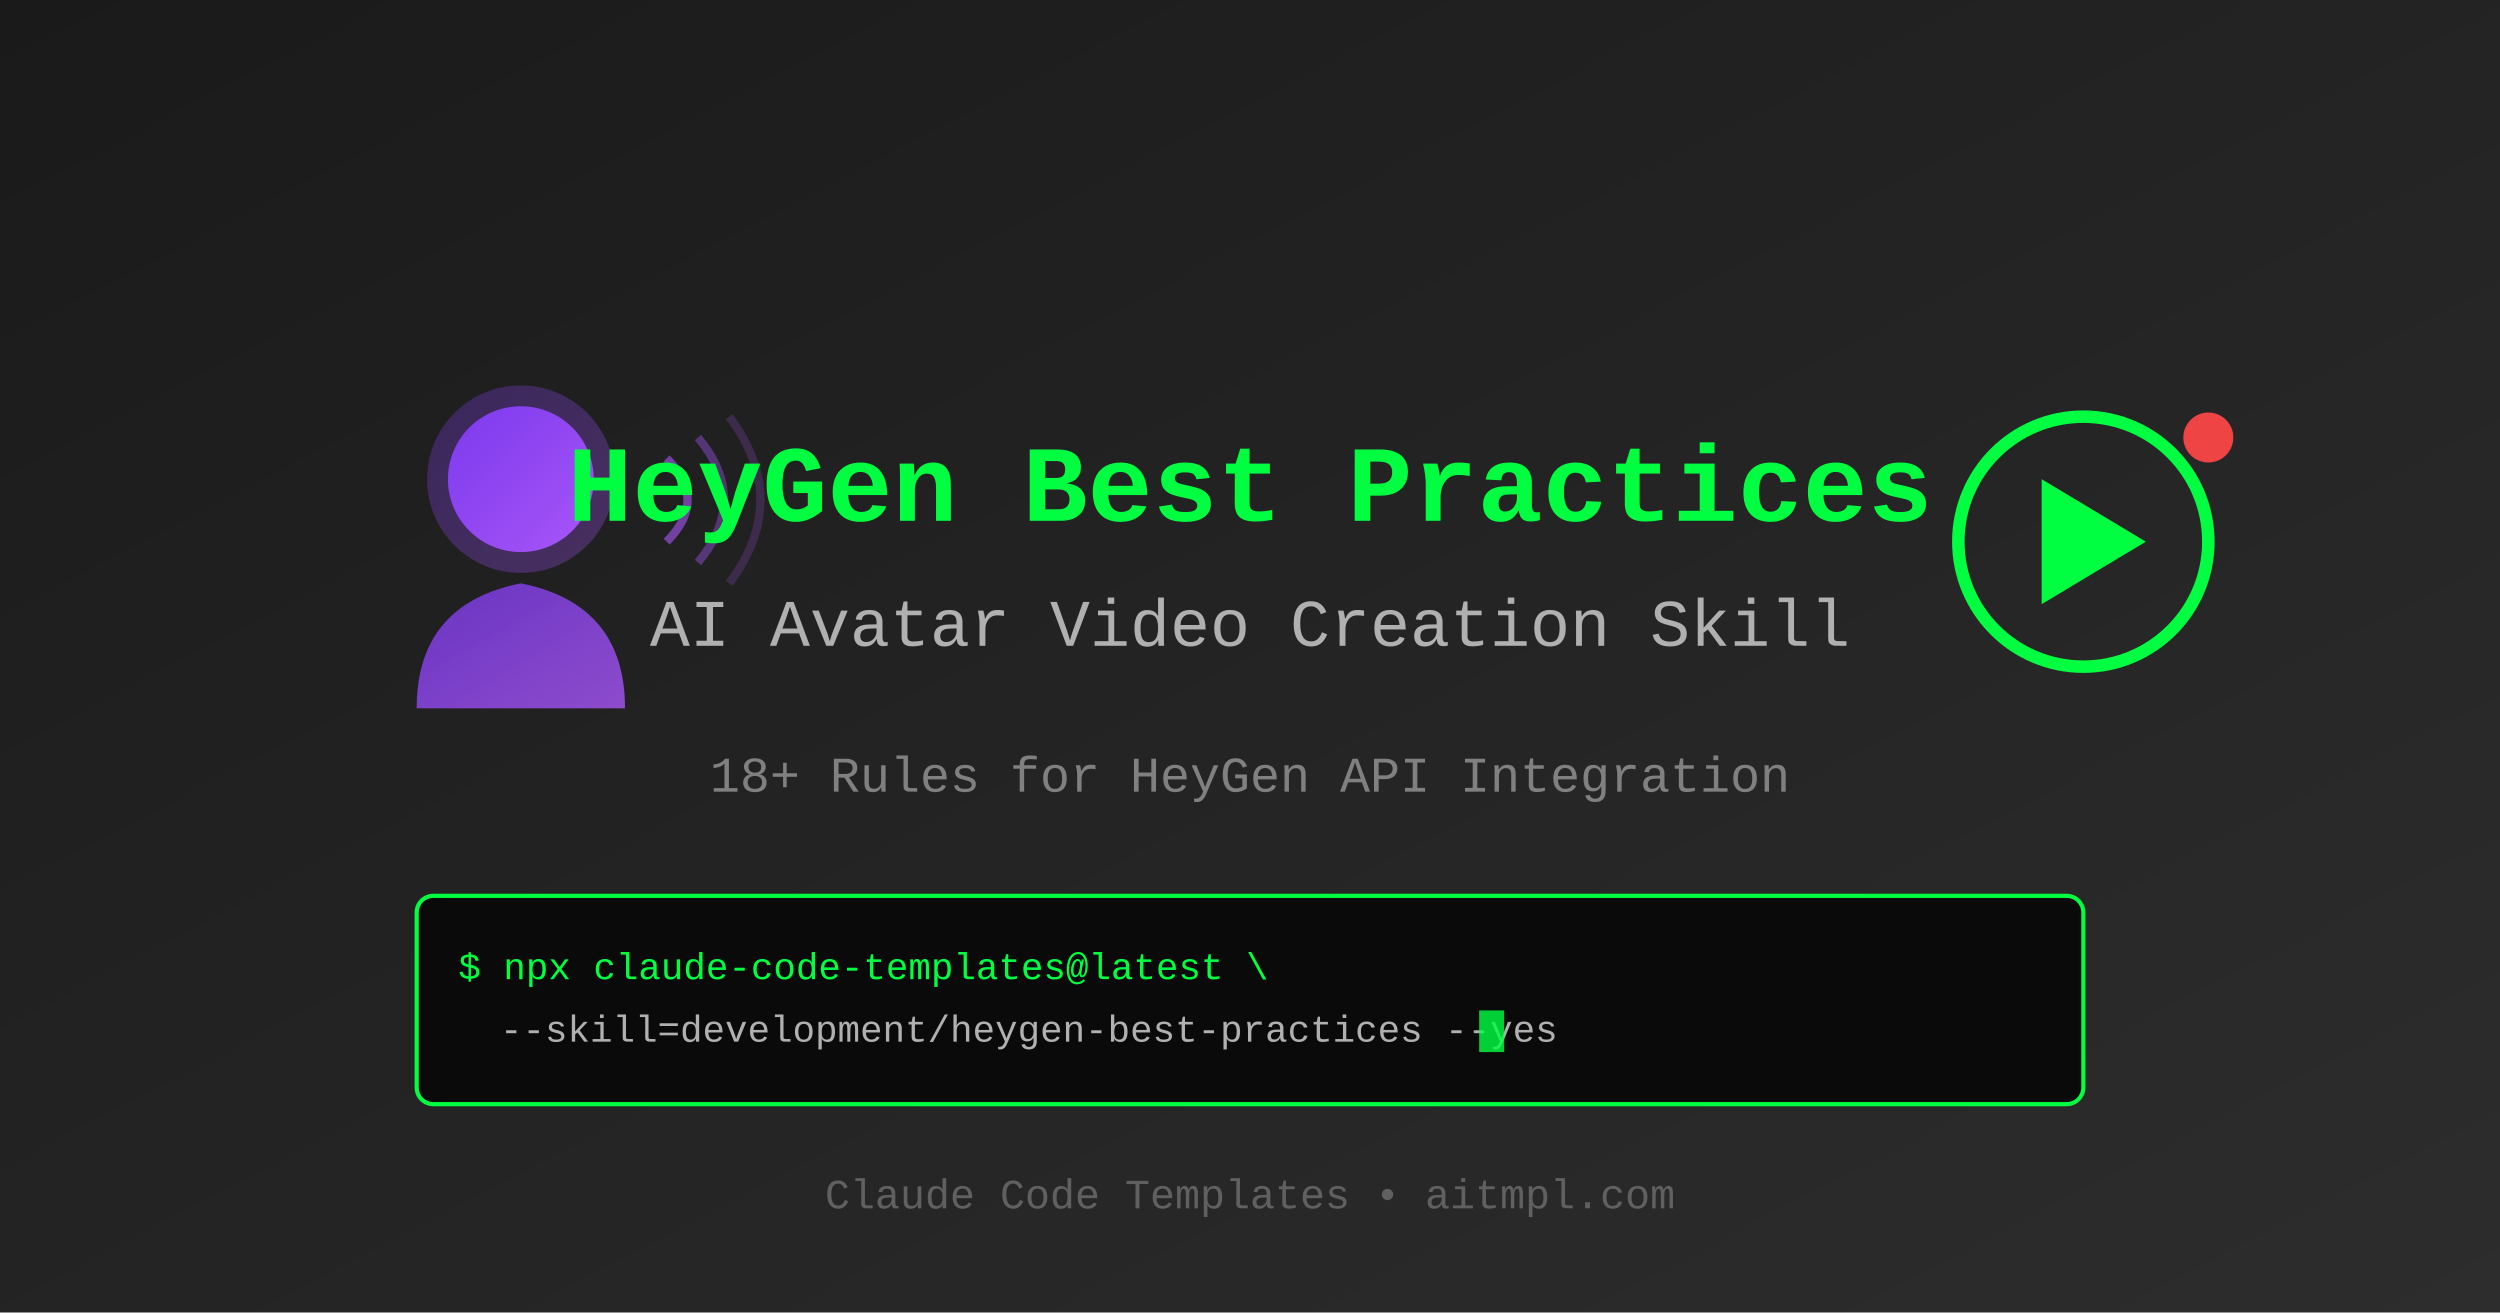
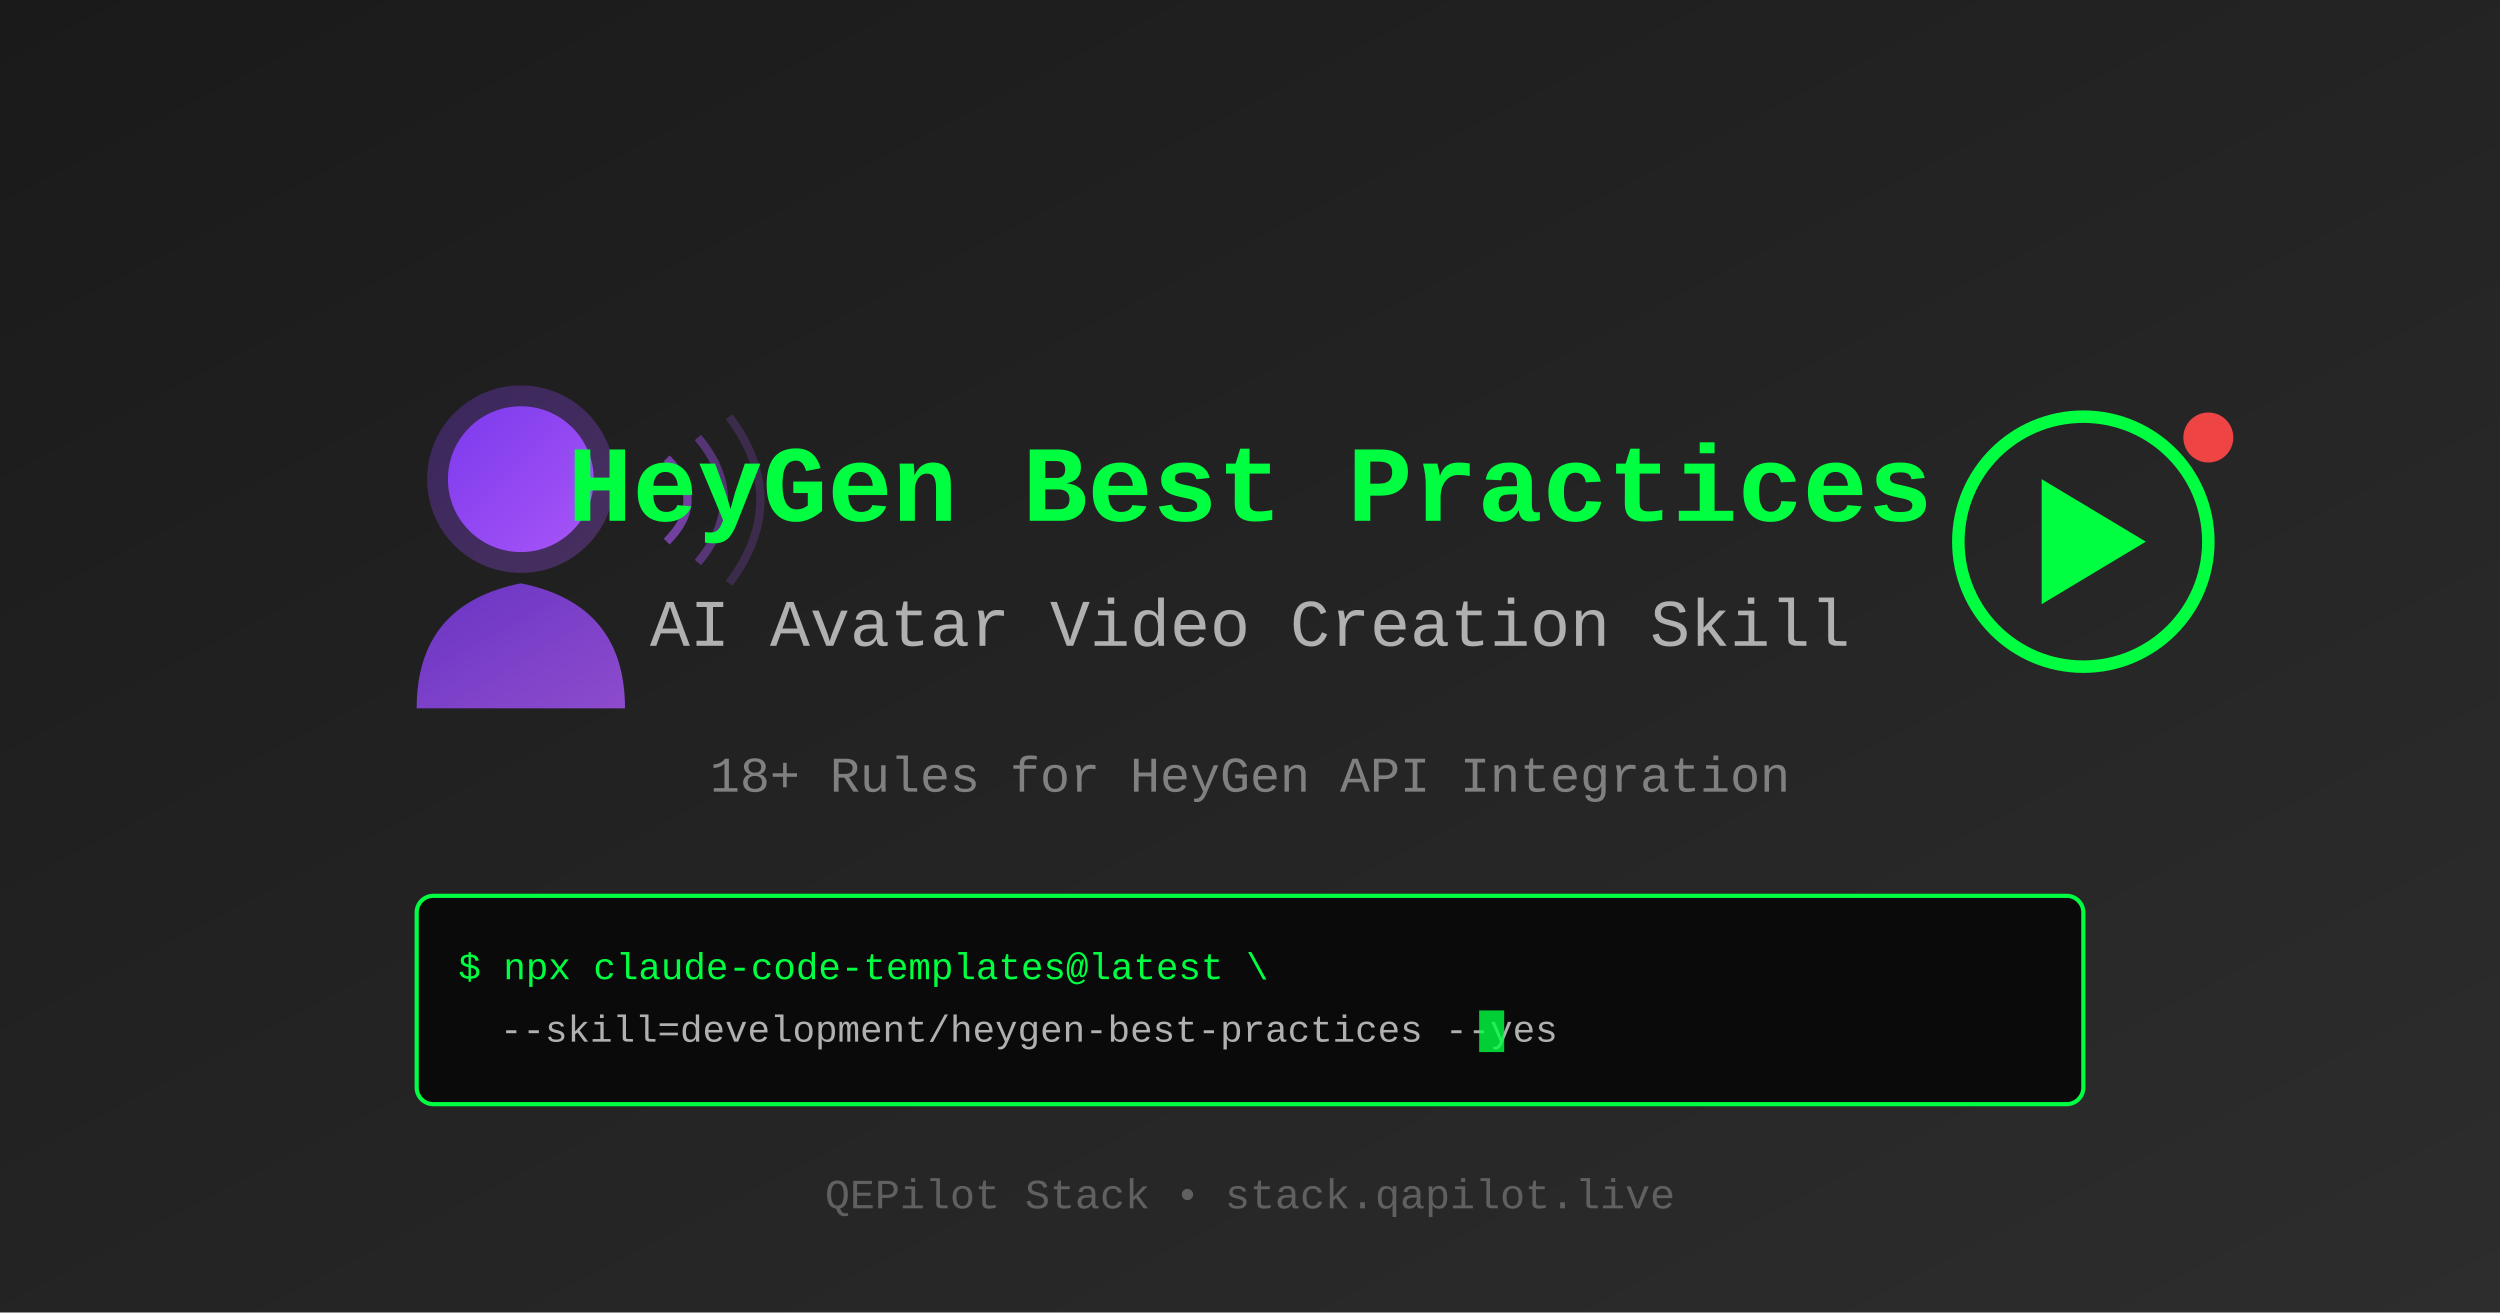
<svg xmlns="http://www.w3.org/2000/svg" width="1200" height="630" viewBox="0 0 1200 630">
  <defs>
    <linearGradient id="bg-gradient" x1="0%" y1="0%" x2="100%" y2="100%">
      <stop offset="0%" style="stop-color:#1a1a1a;stop-opacity:1" />
      <stop offset="100%" style="stop-color:#2d2d2d;stop-opacity:1" />
    </linearGradient>
    <linearGradient id="heygen-gradient" x1="0%" y1="0%" x2="100%" y2="100%">
      <stop offset="0%" style="stop-color:#7c3aed;stop-opacity:1" />
      <stop offset="100%" style="stop-color:#a855f7;stop-opacity:1" />
    </linearGradient>
  </defs>
  <rect width="1200" height="630" fill="url(#bg-gradient)" />
  <g transform="translate(150, 160)">
    <circle cx="100" cy="70" r="45" fill="url(#heygen-gradient)" opacity="0.3" />
    <circle cx="100" cy="70" r="35" fill="url(#heygen-gradient)" />
    <path d="M50,180 Q50,130 100,120 Q150,130 150,180" fill="url(#heygen-gradient)" opacity="0.8" />
    <path d="M170,60 Q190,80 170,100" fill="none" stroke="#a855f7" stroke-width="4" opacity="0.6" />
    <path d="M185,50 Q210,80 185,110" fill="none" stroke="#a855f7" stroke-width="4" opacity="0.4" />
    <path d="M200,40 Q230,80 200,120" fill="none" stroke="#a855f7" stroke-width="4" opacity="0.2" />
  </g>
  <g transform="translate(900, 160)">
    <circle cx="100" cy="100" r="60" fill="none" stroke="#00ff41" stroke-width="6" />
    <path d="M80,70 L130,100 L80,130 Z" fill="#00ff41" />
    <circle cx="160" cy="50" r="12" fill="#ef4444">
      <animate attributeName="opacity" values="1;0.3;1" dur="1.5s" repeatCount="indefinite" />
    </circle>
  </g>
  <text x="600" y="250" font-family="'Courier New', monospace" font-size="52" font-weight="bold" fill="#00ff41" text-anchor="middle">
    HeyGen Best Practices
  </text>
  <text x="600" y="310" font-family="'Courier New', monospace" font-size="32" fill="#b0b0b0" text-anchor="middle">
    AI Avatar Video Creation Skill
  </text>
  <text x="600" y="380" font-family="'Courier New', monospace" font-size="24" fill="#808080" text-anchor="middle">
    18+ Rules for HeyGen API Integration
  </text>
  <rect x="200" y="430" width="800" height="100" fill="#0a0a0a" stroke="#00ff41" stroke-width="2" rx="8" />
  <text x="220" y="470" font-family="'Courier New', monospace" font-size="18" fill="#00ff41">
    <tspan>$ npx claude-code-templates@latest \</tspan>
  </text>
  <text x="240" y="500" font-family="'Courier New', monospace" font-size="18" fill="#b0b0b0">
    <tspan>  --skill=development/heygen-best-practices --yes</tspan>
  </text>
  <rect x="710" y="485" width="12" height="20" fill="#00ff41" opacity="0.8" />
  <text x="600" y="580" font-family="'Courier New', monospace" font-size="20" fill="#606060" text-anchor="middle">
-     Claude Code Templates • aitmpl.com
+     QEPilot Stack • stack.qapilot.live
  </text>
</svg>
